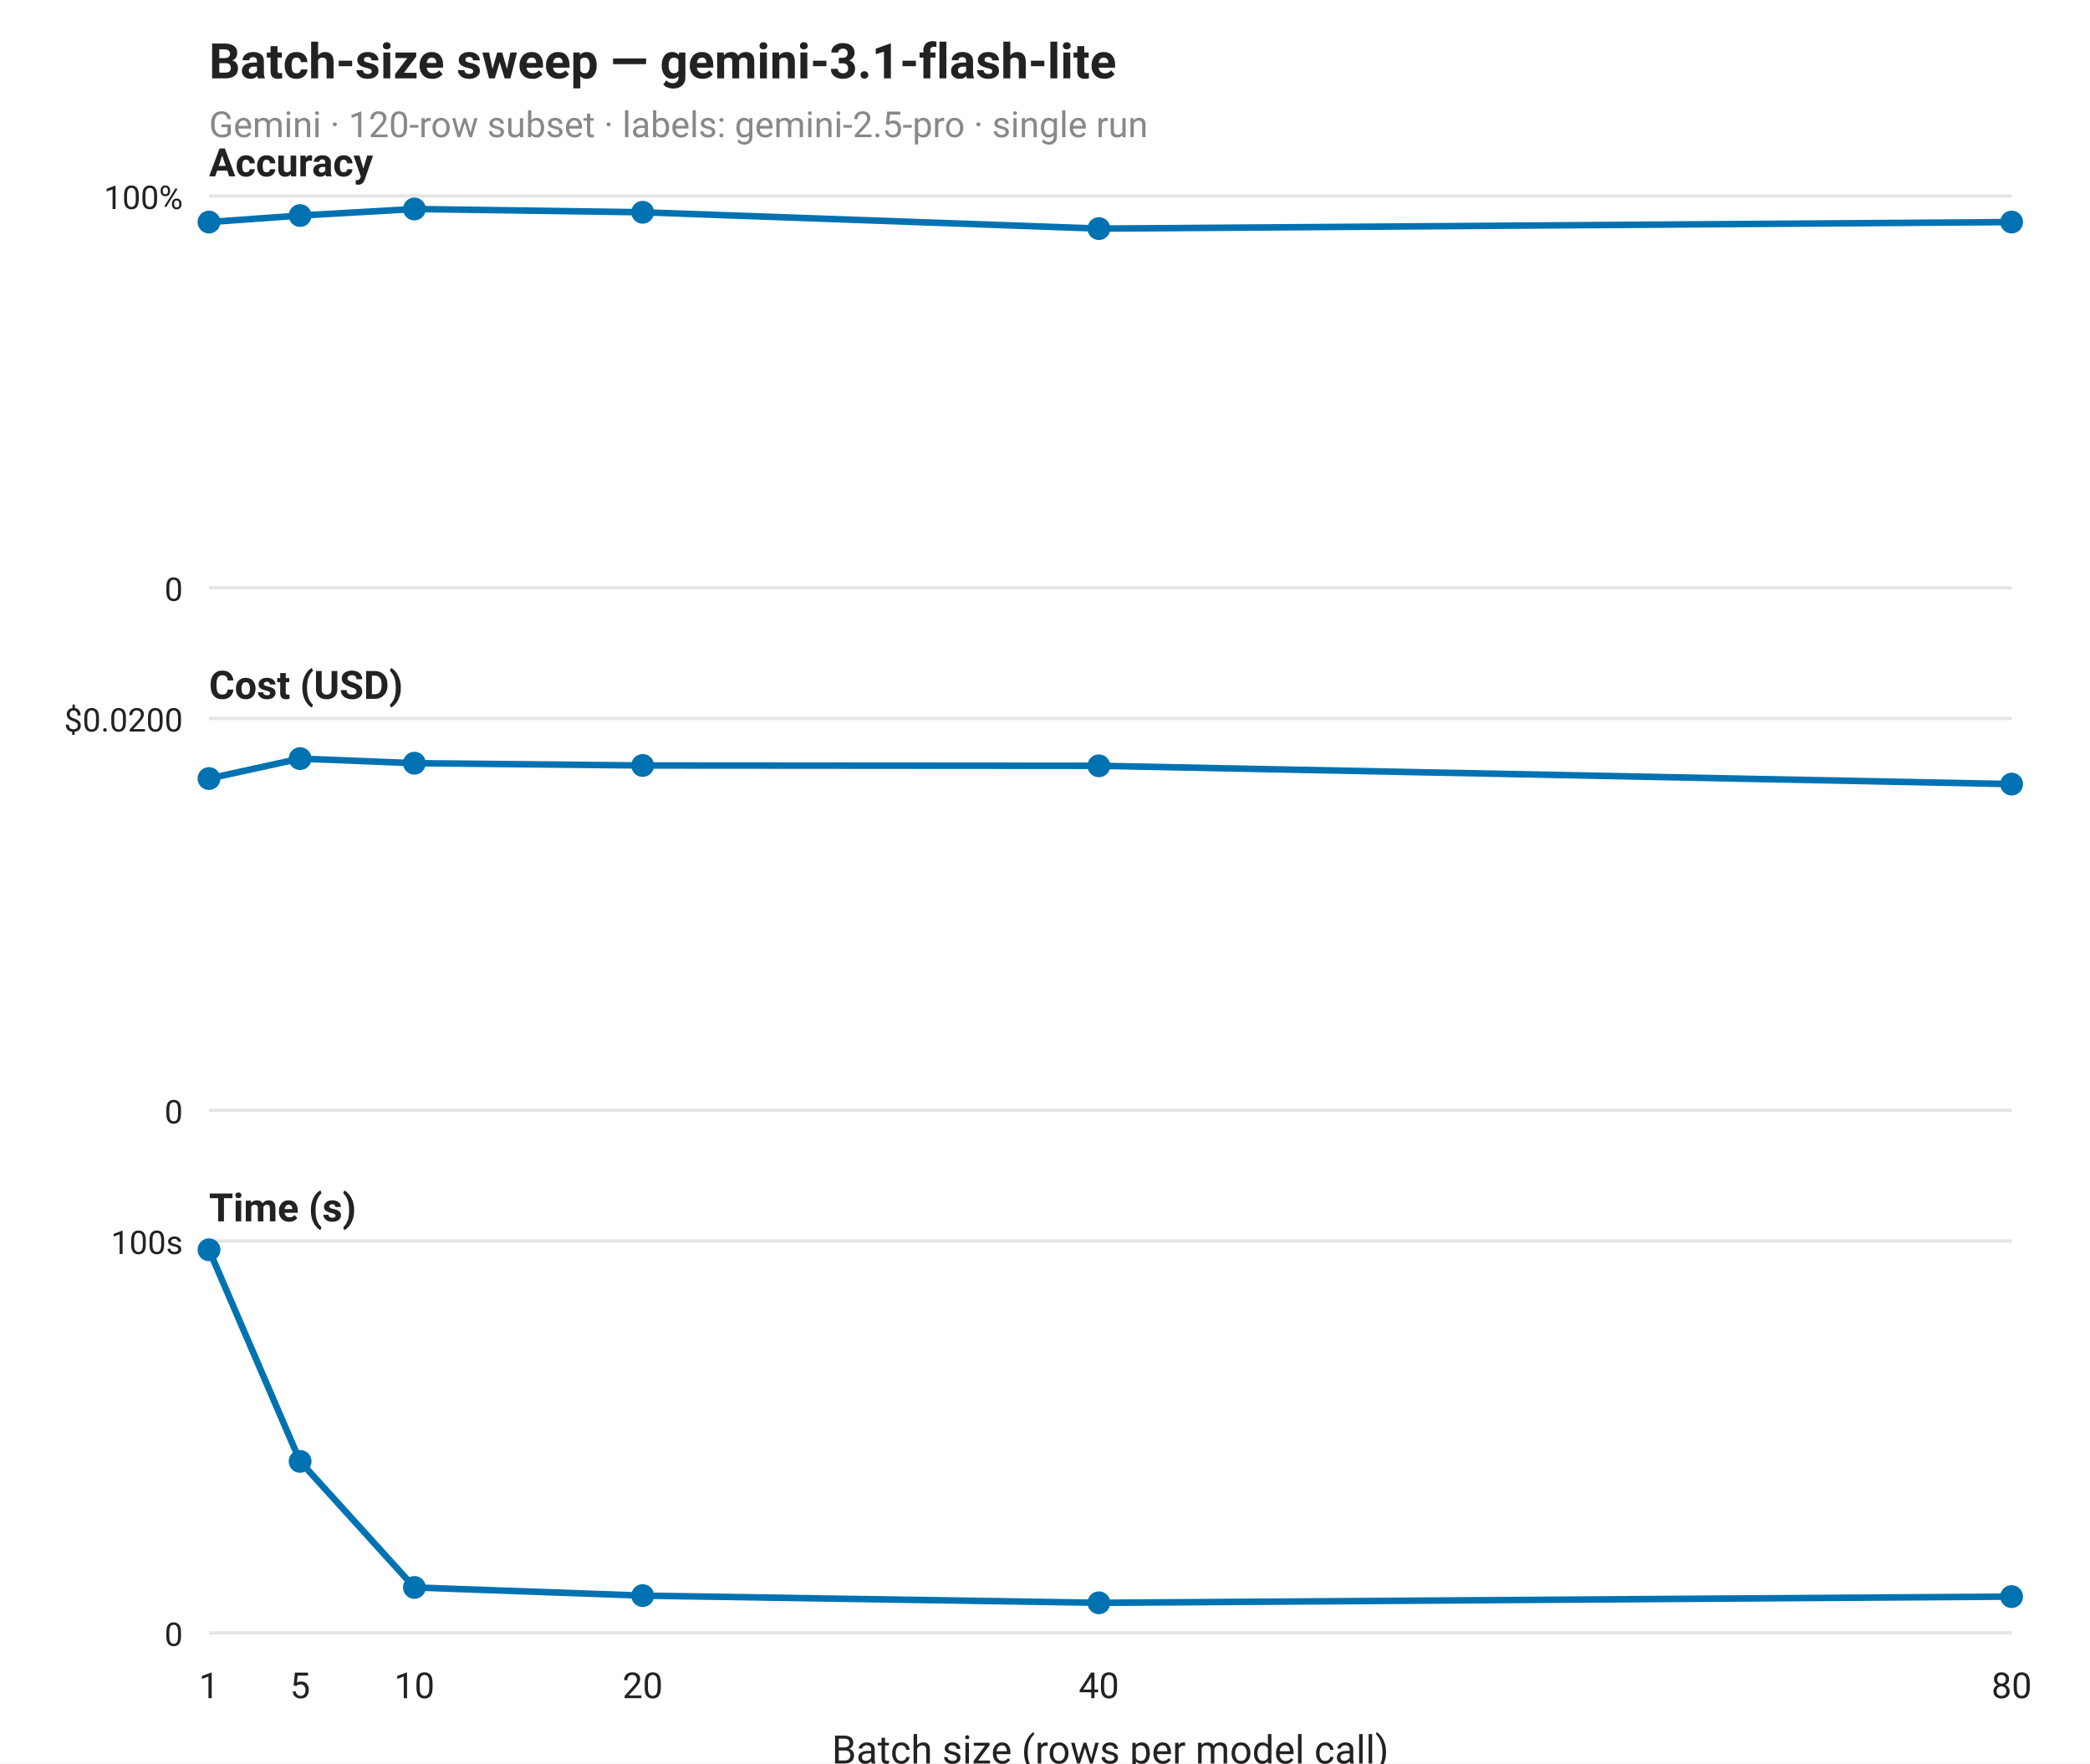
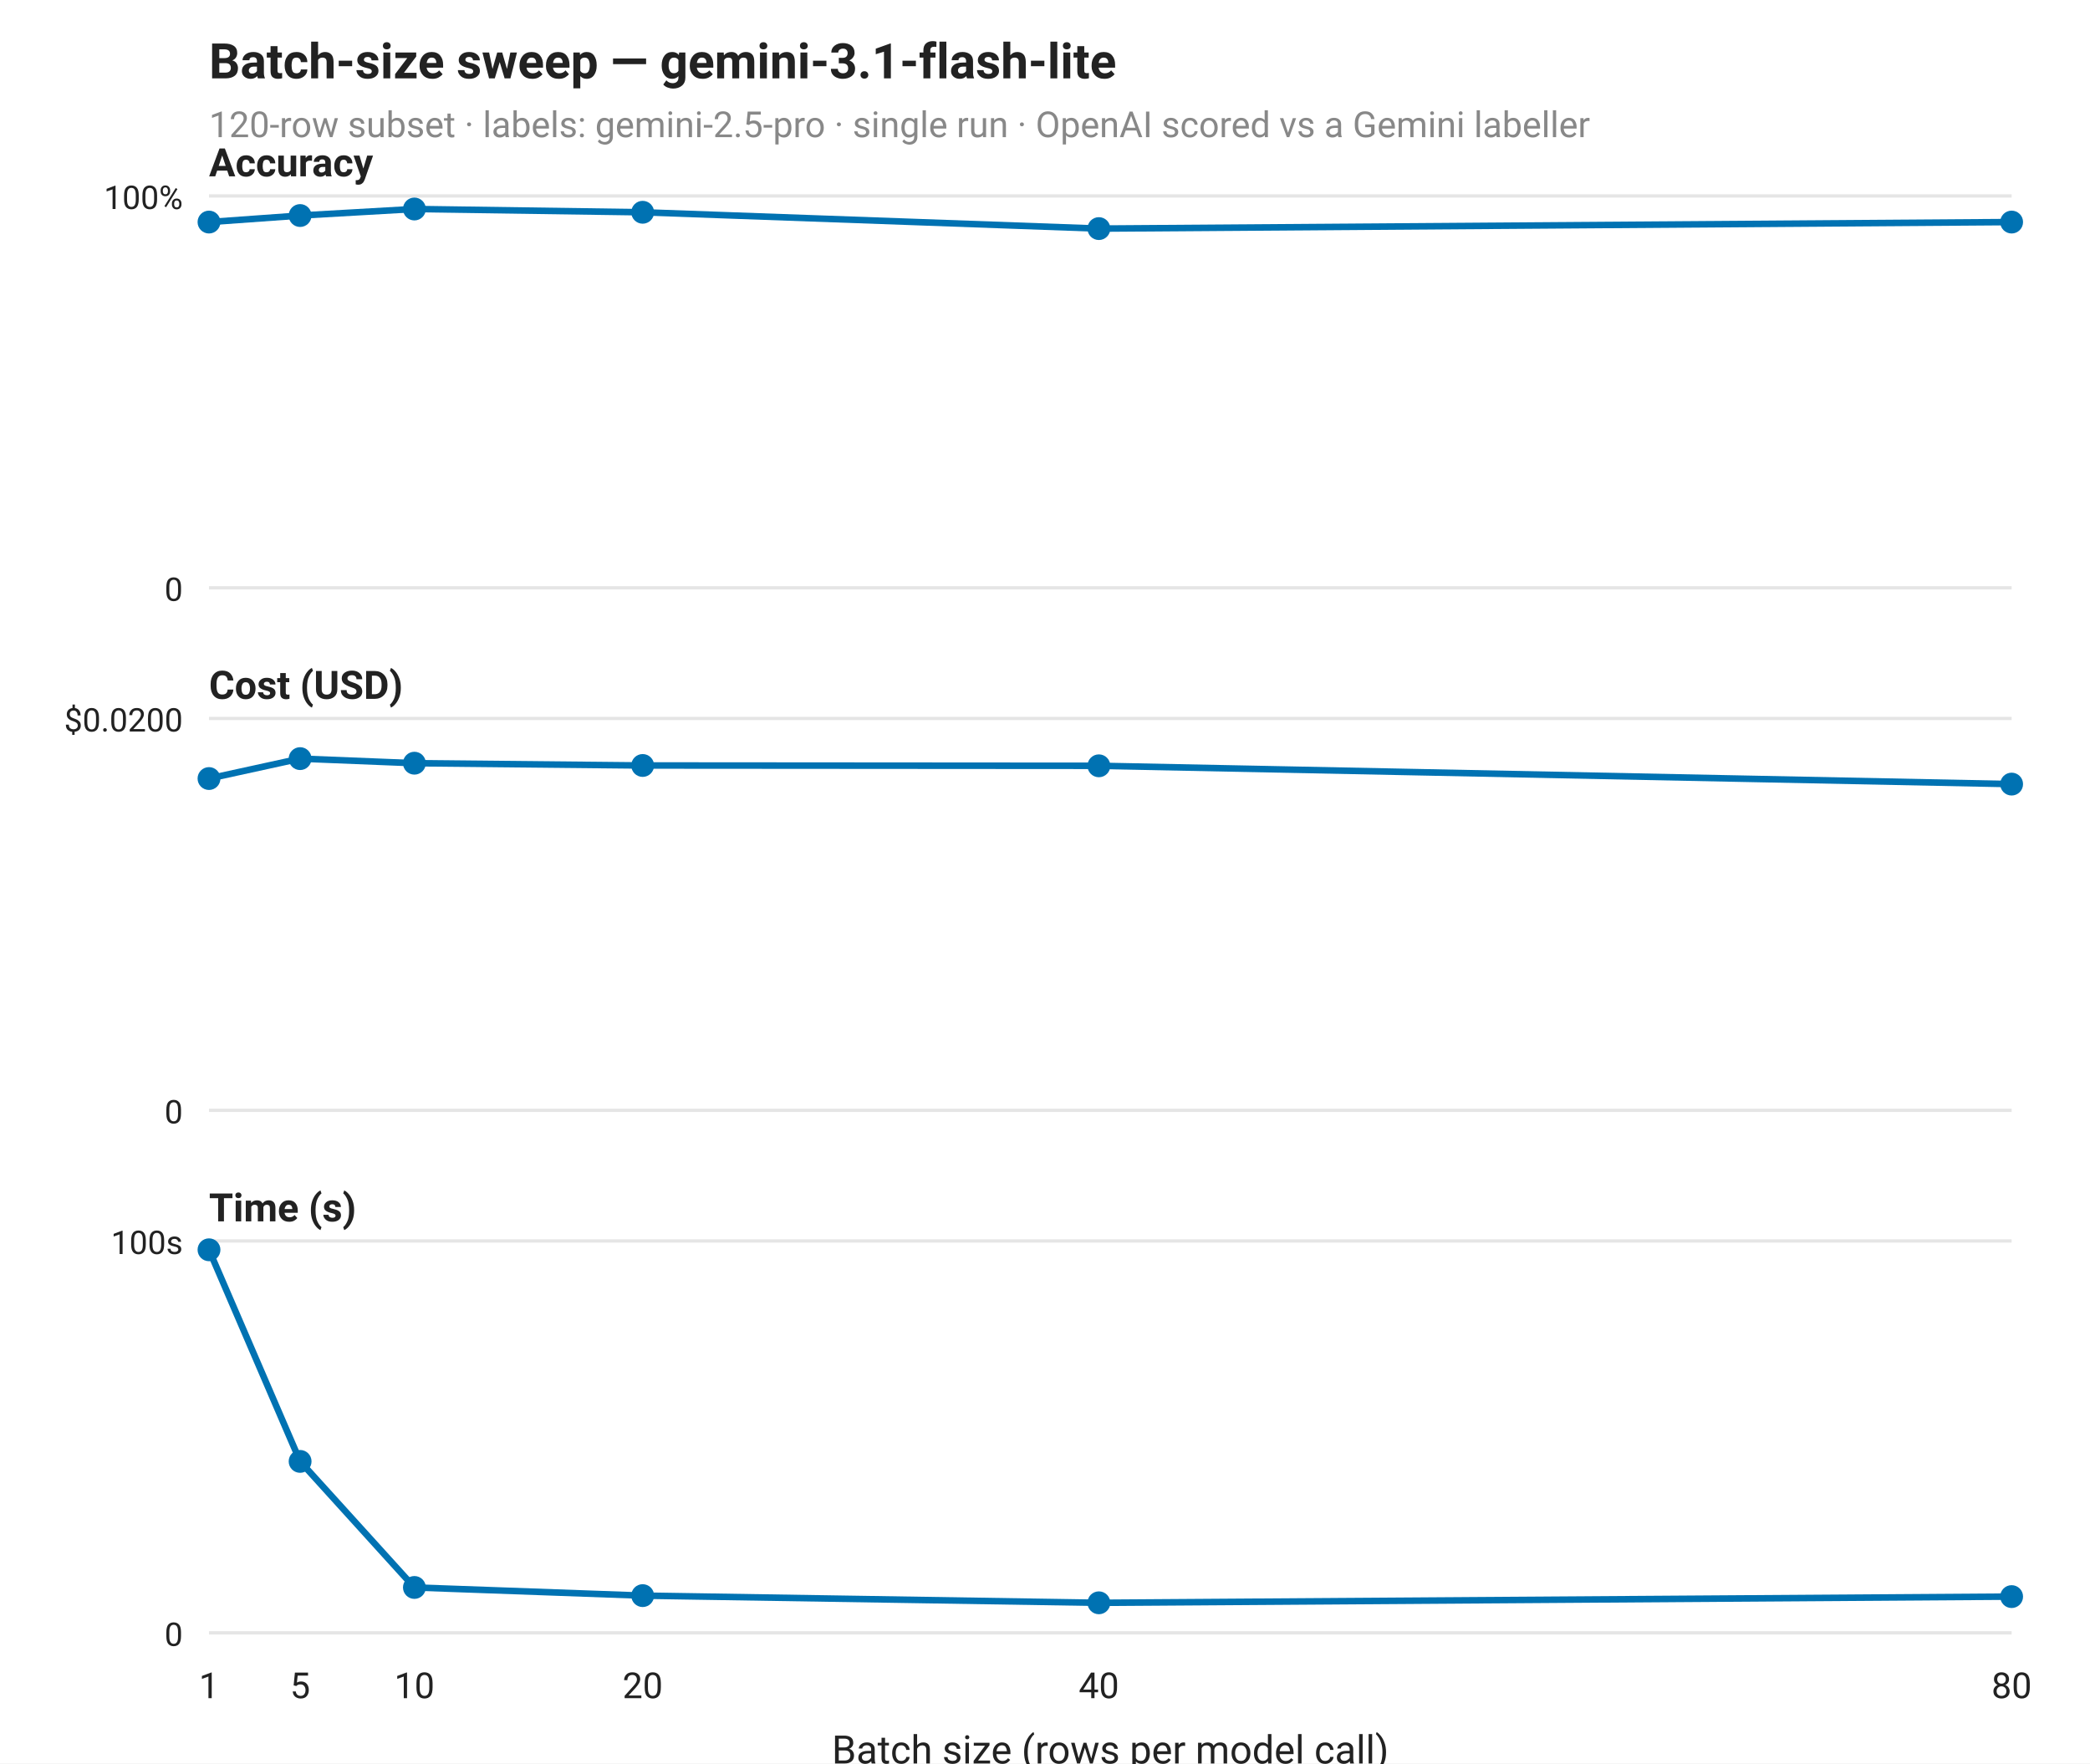
<svg xmlns="http://www.w3.org/2000/svg" width="640" height="540" viewBox="0 0 640 540" font-family="system-ui, -apple-system, Segoe UI, Roboto, sans-serif">
  <rect width="640" height="540" fill="#ffffff" />
  <text x="64" y="24" font-size="15" font-weight="600" fill="#222222">Batch-size sweep — gemini-3.1-flash-lite</text>
-   <text x="64" y="42" font-size="11" fill="#888888">Gemini · 120-row subset · labels: gemini-2.5-pro · single run</text>
+   <text x="64" y="42" font-size="11" fill="#888888">120-row subset · labels: gemini-2.5-pro · single run · OpenAI scored vs a Gemini labeller</text>
  <text x="64" y="54" font-size="12" font-weight="600" fill="#222222">Accuracy</text>
  <line x1="64" y1="60" x2="616" y2="60" stroke="#e5e5e5" />
  <line x1="64" y1="180" x2="616" y2="180" stroke="#e5e5e5" />
  <text x="56" y="64" font-size="10" text-anchor="end" fill="#222222">100%</text>
  <text x="56" y="184" font-size="10" text-anchor="end" fill="#222222">0</text>
  <polyline points="64.0,68.0 91.9,66.0 126.9,64.0 196.8,65.0 336.5,70.0 616.0,68.0" fill="none" stroke="#0072B2" stroke-width="2" />
  <circle cx="64.0" cy="68.0" r="3.5" fill="#0072B2" />
  <circle cx="91.9" cy="66.0" r="3.5" fill="#0072B2" />
  <circle cx="126.9" cy="64.0" r="3.5" fill="#0072B2" />
  <circle cx="196.8" cy="65.0" r="3.5" fill="#0072B2" />
  <circle cx="336.5" cy="70.0" r="3.5" fill="#0072B2" />
  <circle cx="616.0" cy="68.0" r="3.5" fill="#0072B2" />
  <text x="64" y="214" font-size="12" font-weight="600" fill="#222222">Cost (USD)</text>
  <line x1="64" y1="220" x2="616" y2="220" stroke="#e5e5e5" />
  <line x1="64" y1="340" x2="616" y2="340" stroke="#e5e5e5" />
  <text x="56" y="224" font-size="10" text-anchor="end" fill="#222222">$0.0200</text>
  <text x="56" y="344" font-size="10" text-anchor="end" fill="#222222">0</text>
  <polyline points="64.0,238.4 91.9,232.3 126.9,233.7 196.8,234.4 336.5,234.5 616.0,240.1" fill="none" stroke="#0072B2" stroke-width="2" />
  <circle cx="64.0" cy="238.4" r="3.5" fill="#0072B2" />
  <circle cx="91.9" cy="232.3" r="3.5" fill="#0072B2" />
  <circle cx="126.9" cy="233.7" r="3.5" fill="#0072B2" />
  <circle cx="196.8" cy="234.4" r="3.5" fill="#0072B2" />
  <circle cx="336.5" cy="234.5" r="3.5" fill="#0072B2" />
  <circle cx="616.0" cy="240.1" r="3.5" fill="#0072B2" />
  <text x="64" y="374" font-size="12" font-weight="600" fill="#222222">Time (s)</text>
  <line x1="64" y1="380" x2="616" y2="380" stroke="#e5e5e5" />
  <line x1="64" y1="500" x2="616" y2="500" stroke="#e5e5e5" />
  <text x="56" y="384" font-size="10" text-anchor="end" fill="#222222">100s</text>
  <text x="56" y="504" font-size="10" text-anchor="end" fill="#222222">0</text>
  <polyline points="64.0,382.7 91.9,447.5 126.9,486.1 196.8,488.6 336.5,490.8 616.0,488.9" fill="none" stroke="#0072B2" stroke-width="2" />
  <circle cx="64.0" cy="382.7" r="3.5" fill="#0072B2" />
  <circle cx="91.9" cy="447.5" r="3.5" fill="#0072B2" />
  <circle cx="126.9" cy="486.1" r="3.5" fill="#0072B2" />
  <circle cx="196.8" cy="488.6" r="3.5" fill="#0072B2" />
  <circle cx="336.5" cy="490.8" r="3.5" fill="#0072B2" />
  <circle cx="616.0" cy="488.9" r="3.5" fill="#0072B2" />
  <text x="64.0" y="520" font-size="11" text-anchor="middle" fill="#222222">1</text>
  <text x="91.9" y="520" font-size="11" text-anchor="middle" fill="#222222">5</text>
  <text x="126.9" y="520" font-size="11" text-anchor="middle" fill="#222222">10</text>
  <text x="196.8" y="520" font-size="11" text-anchor="middle" fill="#222222">20</text>
  <text x="336.5" y="520" font-size="11" text-anchor="middle" fill="#222222">40</text>
  <text x="616.0" y="520" font-size="11" text-anchor="middle" fill="#222222">80</text>
  <text x="340" y="540" font-size="12" text-anchor="middle" fill="#222222">Batch size (rows per model call)</text>
</svg>
